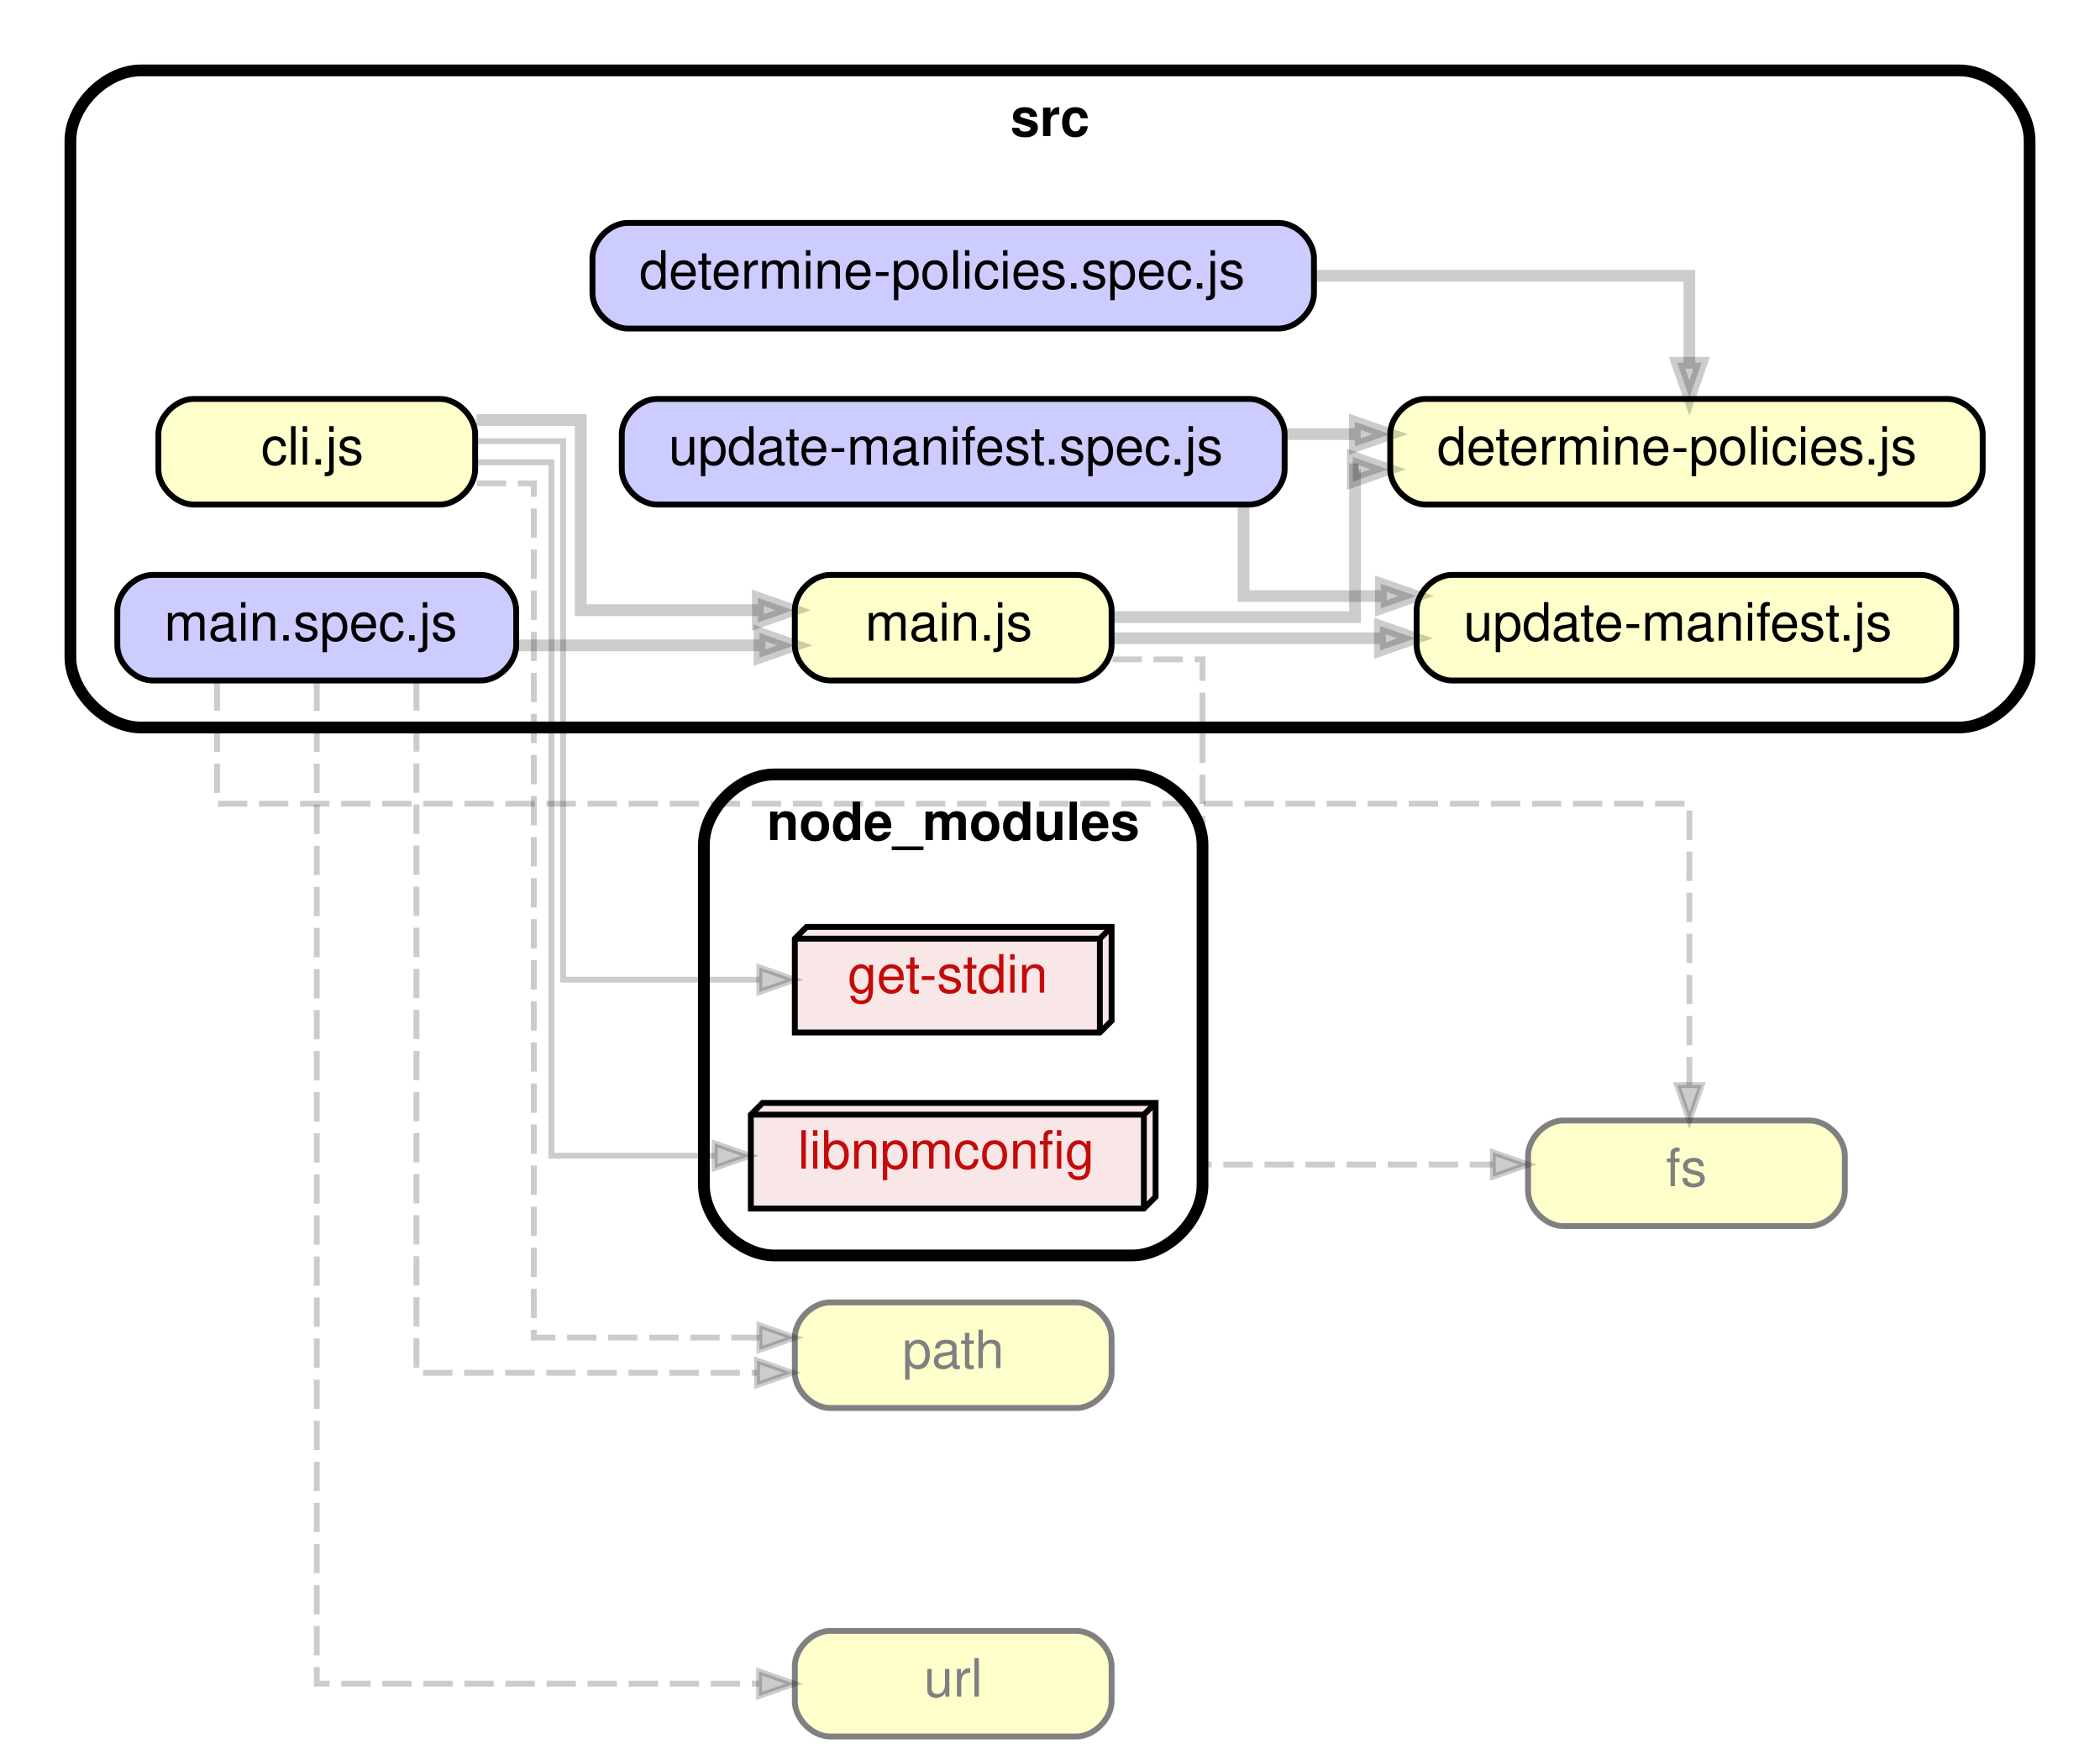
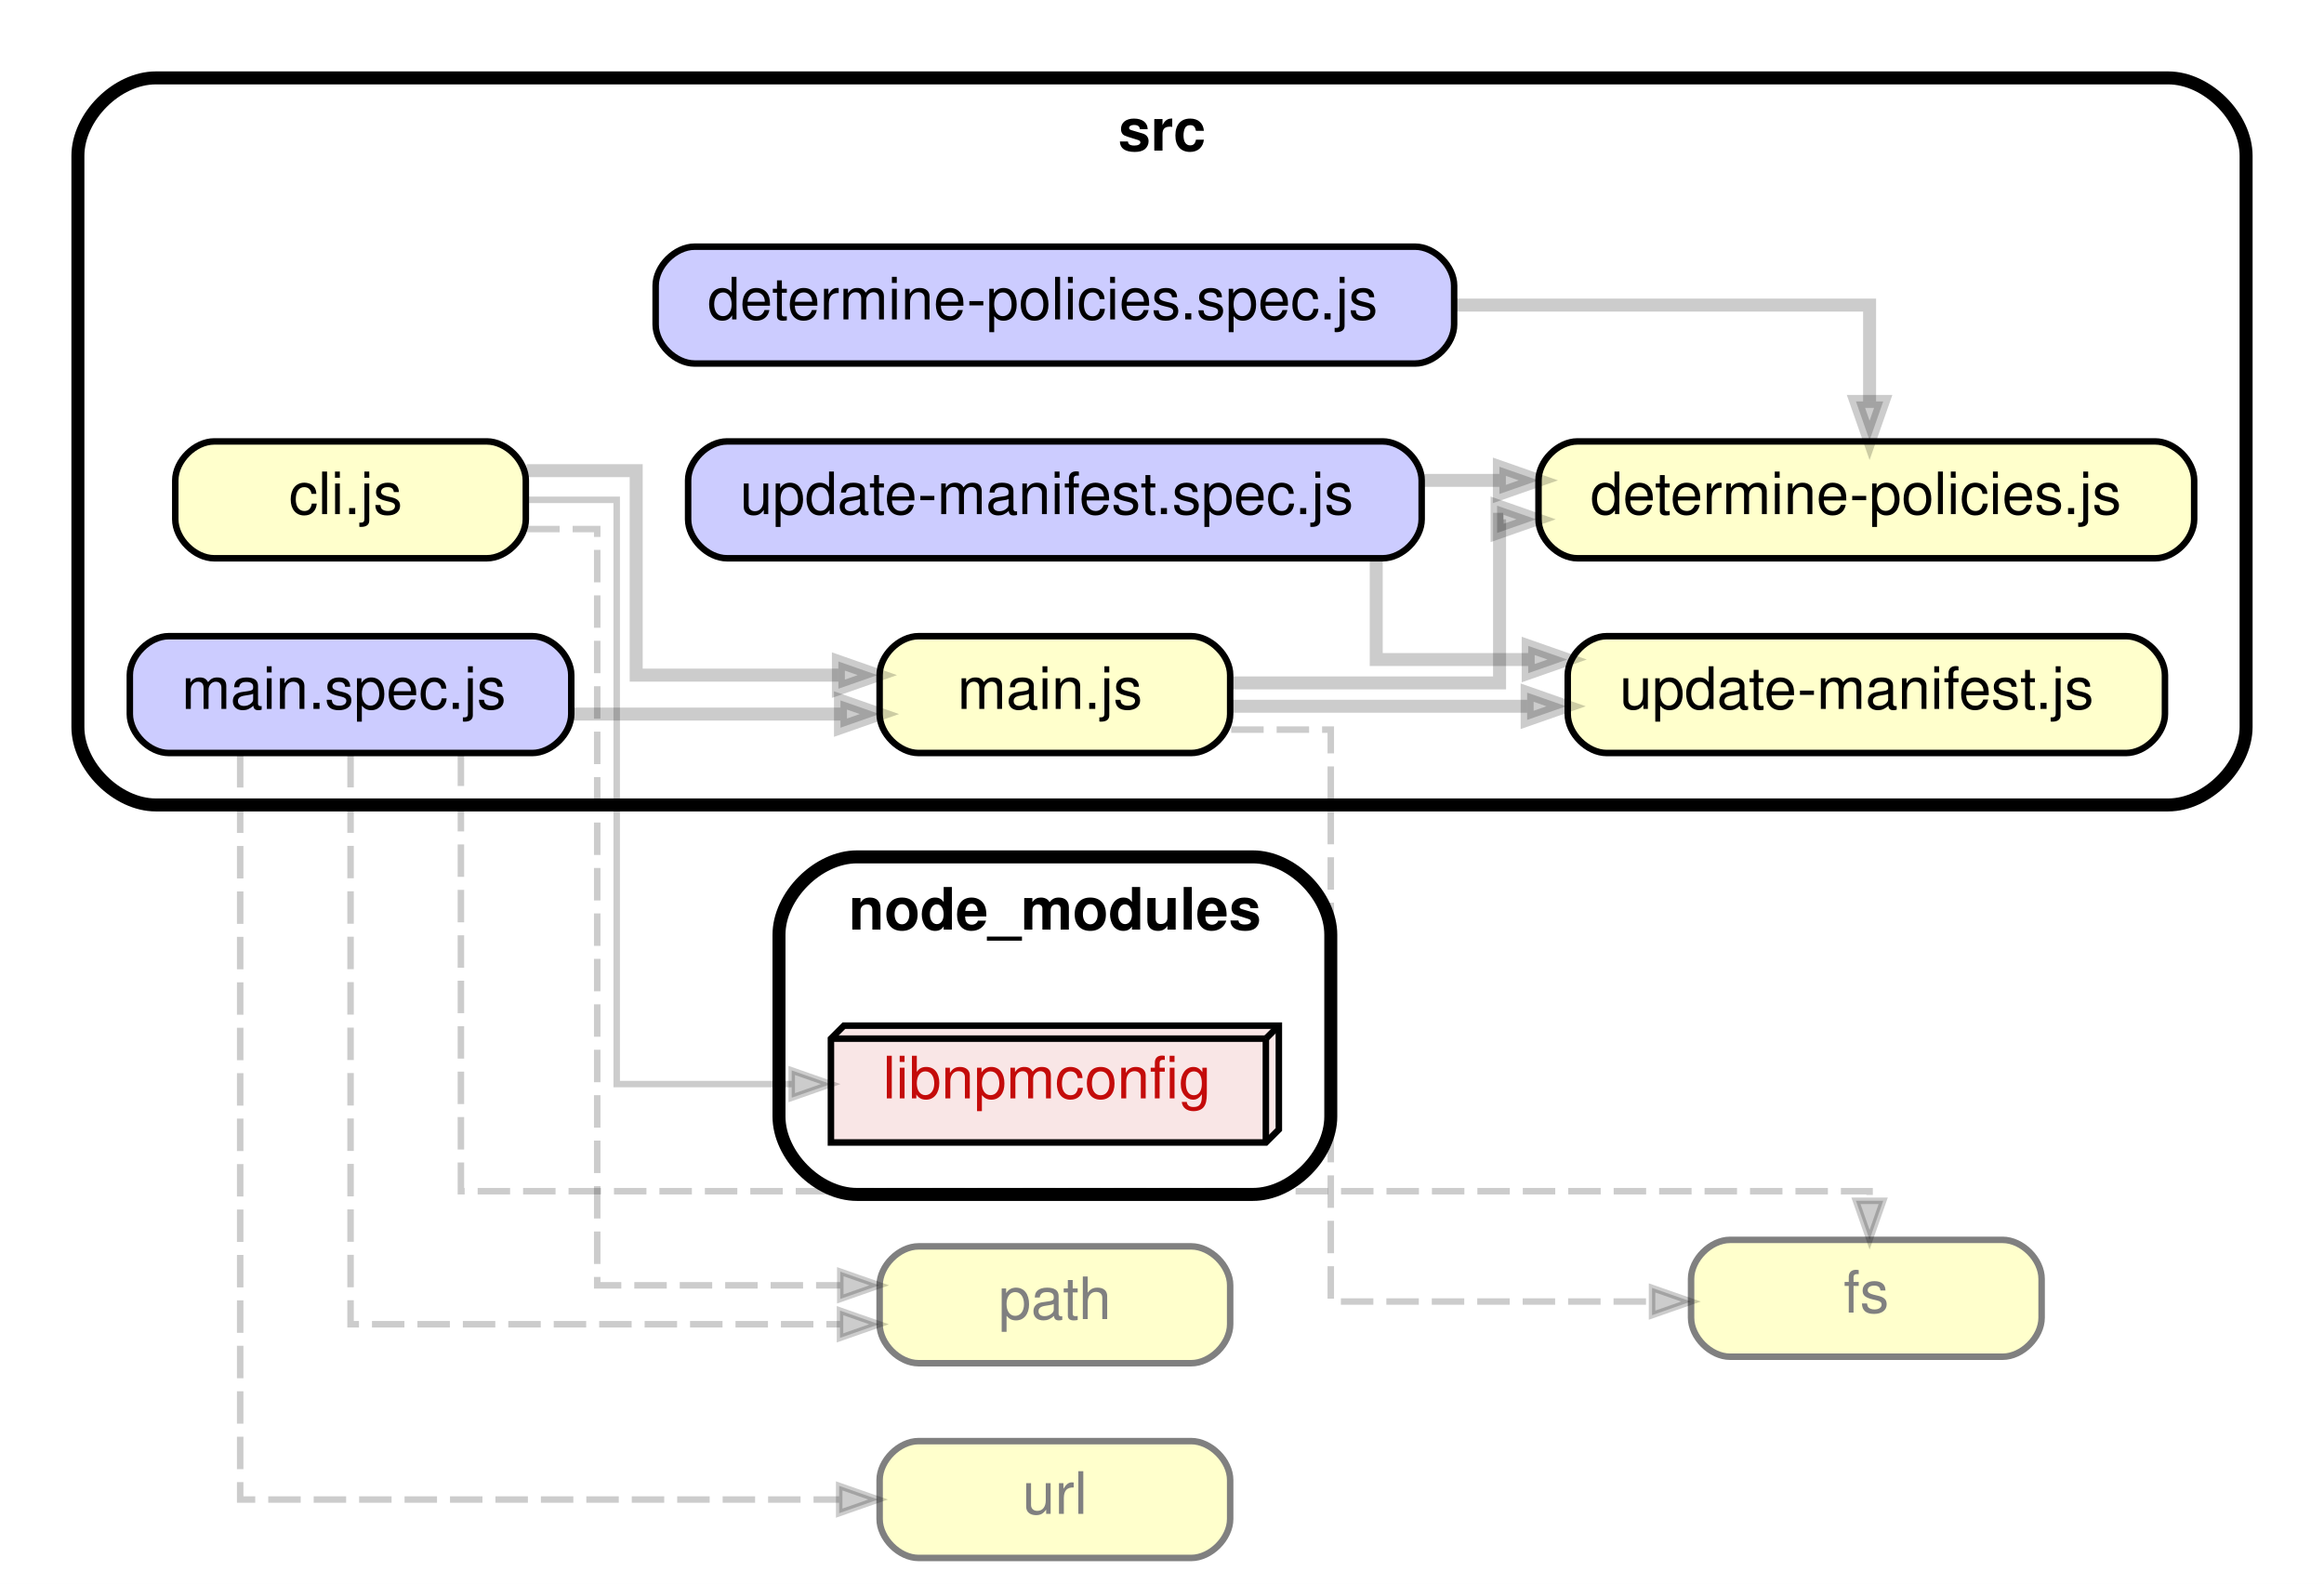
- <svg xmlns="http://www.w3.org/2000/svg" xmlns:xlink="http://www.w3.org/1999/xlink" width="358pt" height="300pt" viewBox="0.00 0.00 358.00 300.00">
-   <g id="graph0" class="graph" transform="scale(1 1) rotate(0) translate(4 296)">
-     <polygon fill="white" stroke="transparent" points="-4,4 -4,-296 354,-296 354,4 -4,4" />
+ <svg xmlns="http://www.w3.org/2000/svg" xmlns:xlink="http://www.w3.org/1999/xlink" width="358pt" height="244pt" viewBox="0.00 0.00 358.00 244.00">
+   <g id="graph0" class="graph" transform="scale(1 1) rotate(0) translate(4 240)">
+     <polygon fill="white" stroke="transparent" points="-4,4 -4,-240 354,-240 354,4 -4,4" />
    <g id="clust1" class="cluster">
-       <path fill="#ffffff" stroke="black" stroke-width="2" d="M128,-82C128,-82 189,-82 189,-82 195,-82 201,-88 201,-94 201,-94 201,-152 201,-152 201,-158 195,-164 189,-164 189,-164 128,-164 128,-164 122,-164 116,-158 116,-152 116,-152 116,-94 116,-94 116,-88 122,-82 128,-82" />
-       <text text-anchor="middle" x="158.5" y="-152.8" font-family="Helvetica,sans-Serif" font-weight="bold" font-size="9.00">node_modules</text>
+       <path fill="#ffffff" stroke="black" stroke-width="2" d="M128,-56C128,-56 189,-56 189,-56 195,-56 201,-62 201,-68 201,-68 201,-96 201,-96 201,-102 195,-108 189,-108 189,-108 128,-108 128,-108 122,-108 116,-102 116,-96 116,-96 116,-68 116,-68 116,-62 122,-56 128,-56" />
+       <text text-anchor="middle" x="158.5" y="-96.8" font-family="Helvetica,sans-Serif" font-weight="bold" font-size="9.00">node_modules</text>
    </g>
    <g id="clust2" class="cluster">
-       <path fill="#ffffff" stroke="black" stroke-width="2" d="M20,-172C20,-172 330,-172 330,-172 336,-172 342,-178 342,-184 342,-184 342,-272 342,-272 342,-278 336,-284 330,-284 330,-284 20,-284 20,-284 14,-284 8,-278 8,-272 8,-272 8,-184 8,-184 8,-178 14,-172 20,-172" />
-       <text text-anchor="middle" x="175" y="-272.8" font-family="Helvetica,sans-Serif" font-weight="bold" font-size="9.00">src</text>
+       <path fill="#ffffff" stroke="black" stroke-width="2" d="M20,-116C20,-116 330,-116 330,-116 336,-116 342,-122 342,-128 342,-128 342,-216 342,-216 342,-222 336,-228 330,-228 330,-228 20,-228 20,-228 14,-228 8,-222 8,-216 8,-216 8,-128 8,-128 8,-122 14,-116 20,-116" />
+       <text text-anchor="middle" x="175" y="-216.8" font-family="Helvetica,sans-Serif" font-weight="bold" font-size="9.00">src</text>
    </g>
    <g id="node1" class="node">
      <g id="a_node1">
        <a xlink:title="fs">
-           <path fill="#ffffcc" stroke="grey" d="M304.5,-105C304.5,-105 262.5,-105 262.5,-105 259.5,-105 256.5,-102 256.5,-99 256.5,-99 256.5,-93 256.5,-93 256.5,-90 259.5,-87 262.5,-87 262.5,-87 304.5,-87 304.5,-87 307.5,-87 310.5,-90 310.5,-93 310.5,-93 310.5,-99 310.5,-99 310.5,-102 307.5,-105 304.5,-105" />
-           <text text-anchor="middle" x="283.5" y="-93.8" font-family="Helvetica,sans-Serif" font-size="9.00" fill="grey">fs</text>
+           <path fill="#ffffcc" stroke="grey" d="M304.5,-49C304.5,-49 262.5,-49 262.5,-49 259.5,-49 256.5,-46 256.5,-43 256.5,-43 256.5,-37 256.5,-37 256.5,-34 259.5,-31 262.5,-31 262.5,-31 304.5,-31 304.5,-31 307.5,-31 310.5,-34 310.5,-37 310.5,-37 310.5,-43 310.5,-43 310.5,-46 307.5,-49 304.5,-49" />
+           <text text-anchor="middle" x="283.5" y="-37.8" font-family="Helvetica,sans-Serif" font-size="9.00" fill="grey">fs</text>
        </a>
      </g>
    </g>
    <g id="node2" class="node">
      <g id="a_node2">
-         <a xlink:href="https://github.com/sverweij/upem/blob/master/node_modules/get-stdin" xlink:title="get-stdin">
-           <polygon fill="#c40b0a" fill-opacity="0.102" stroke="black" points="185.5,-138 133.5,-138 131.5,-136 131.5,-120 183.5,-120 185.5,-122 185.5,-138" />
-           <polyline fill="none" stroke="black" points="183.5,-136 131.5,-136 " />
-           <polyline fill="none" stroke="black" points="183.5,-136 183.5,-120 " />
-           <polyline fill="none" stroke="black" points="183.5,-136 185.5,-138 " />
-           <text text-anchor="start" x="140.5" y="-126.8" font-family="Helvetica,sans-Serif" font-size="9.00" fill="#c40b0a">get-stdin</text>
+         <a xlink:href="https://github.com/sverweij/upem/blob/master/node_modules/libnpmconfig" xlink:title="libnpmconfig">
+           <polygon fill="#c40b0a" fill-opacity="0.102" stroke="black" points="193,-82 126,-82 124,-80 124,-64 191,-64 193,-66 193,-82" />
+           <polyline fill="none" stroke="black" points="191,-80 124,-80 " />
+           <polyline fill="none" stroke="black" points="191,-80 191,-64 " />
+           <polyline fill="none" stroke="black" points="191,-80 193,-82 " />
+           <text text-anchor="start" x="132" y="-70.8" font-family="Helvetica,sans-Serif" font-size="9.00" fill="#c40b0a">libnpmconfig</text>
        </a>
      </g>
    </g>
    <g id="node3" class="node">
      <g id="a_node3">
-         <a xlink:href="https://github.com/sverweij/upem/blob/master/node_modules/libnpmconfig" xlink:title="libnpmconfig">
-           <polygon fill="#c40b0a" fill-opacity="0.102" stroke="black" points="193,-108 126,-108 124,-106 124,-90 191,-90 193,-92 193,-108" />
-           <polyline fill="none" stroke="black" points="191,-106 124,-106 " />
-           <polyline fill="none" stroke="black" points="191,-106 191,-90 " />
-           <polyline fill="none" stroke="black" points="191,-106 193,-108 " />
-           <text text-anchor="start" x="132" y="-96.8" font-family="Helvetica,sans-Serif" font-size="9.00" fill="#c40b0a">libnpmconfig</text>
+         <a xlink:title="path">
+           <path fill="#ffffcc" stroke="grey" d="M179.5,-48C179.5,-48 137.5,-48 137.5,-48 134.5,-48 131.5,-45 131.5,-42 131.5,-42 131.5,-36 131.5,-36 131.5,-33 134.5,-30 137.5,-30 137.5,-30 179.5,-30 179.5,-30 182.5,-30 185.5,-33 185.5,-36 185.5,-36 185.5,-42 185.5,-42 185.5,-45 182.5,-48 179.5,-48" />
+           <text text-anchor="middle" x="158.5" y="-36.8" font-family="Helvetica,sans-Serif" font-size="9.00" fill="grey">path</text>
        </a>
      </g>
    </g>
    <g id="node4" class="node">
      <g id="a_node4">
-         <a xlink:title="path">
-           <path fill="#ffffcc" stroke="grey" d="M179.5,-74C179.5,-74 137.5,-74 137.5,-74 134.5,-74 131.5,-71 131.5,-68 131.5,-68 131.5,-62 131.5,-62 131.5,-59 134.5,-56 137.5,-56 137.5,-56 179.5,-56 179.5,-56 182.5,-56 185.5,-59 185.5,-62 185.5,-62 185.5,-68 185.5,-68 185.5,-71 182.5,-74 179.5,-74" />
-           <text text-anchor="middle" x="158.5" y="-62.8" font-family="Helvetica,sans-Serif" font-size="9.00" fill="grey">path</text>
-         </a>
-       </g>
-     </g>
-     <g id="node5" class="node">
-       <g id="a_node5">
        <a xlink:href="https://github.com/sverweij/upem/blob/master/src/cli.js" xlink:title="cli.js">
-           <path fill="#ffffcc" stroke="black" d="M71,-228C71,-228 29,-228 29,-228 26,-228 23,-225 23,-222 23,-222 23,-216 23,-216 23,-213 26,-210 29,-210 29,-210 71,-210 71,-210 74,-210 77,-213 77,-216 77,-216 77,-222 77,-222 77,-225 74,-228 71,-228" />
-           <text text-anchor="start" x="40.5" y="-216.8" font-family="Helvetica,sans-Serif" font-size="9.00">cli.js</text>
+           <path fill="#ffffcc" stroke="black" d="M71,-172C71,-172 29,-172 29,-172 26,-172 23,-169 23,-166 23,-166 23,-160 23,-160 23,-157 26,-154 29,-154 29,-154 71,-154 71,-154 74,-154 77,-157 77,-160 77,-160 77,-166 77,-166 77,-169 74,-172 71,-172" />
+           <text text-anchor="start" x="40.5" y="-160.8" font-family="Helvetica,sans-Serif" font-size="9.00">cli.js</text>
        </a>
      </g>
    </g>
    <g id="edge2" class="edge">
-       <path fill="none" stroke="#000000" stroke-opacity="0.2" d="M77.31,-220.8C85.33,-220.8 92,-220.8 92,-220.8 92,-220.8 92,-129 92,-129 92,-129 125.45,-129 125.45,-129" />
-       <polygon fill="#000000" fill-opacity="0.2" stroke="#000000" stroke-opacity="0.2" points="125.45,-131.1 131.45,-129 125.45,-126.9 125.45,-131.1" />
+       <path fill="none" stroke="#000000" stroke-opacity="0.2" d="M77.12,-163C84.74,-163 91,-163 91,-163 91,-163 91,-73 91,-73 91,-73 117.96,-73 117.96,-73" />
+       <polygon fill="#000000" fill-opacity="0.2" stroke="#000000" stroke-opacity="0.2" points="117.96,-75.1 123.96,-73 117.96,-70.9 117.96,-75.1" />
    </g>
    <g id="edge3" class="edge">
-       <path fill="none" stroke="#000000" stroke-opacity="0.2" d="M77.34,-217.2C84.38,-217.2 90,-217.2 90,-217.2 90,-217.2 90,-99 90,-99 90,-99 117.85,-99 117.85,-99" />
-       <polygon fill="#000000" fill-opacity="0.2" stroke="#000000" stroke-opacity="0.2" points="117.85,-101.1 123.85,-99 117.85,-96.9 117.85,-101.1" />
+       <path fill="none" stroke="#000000" stroke-dasharray="5,2" stroke-opacity="0.2" d="M77.21,-158.5C83.3,-158.5 88,-158.5 88,-158.5 88,-158.5 88,-42 88,-42 88,-42 125.44,-42 125.44,-42" />
+       <polygon fill="#000000" fill-opacity="0.2" stroke="#000000" stroke-opacity="0.2" points="125.44,-44.1 131.44,-42 125.44,-39.9 125.44,-44.1" />
    </g>
-     <g id="edge4" class="edge">
-       <path fill="none" stroke="#000000" stroke-dasharray="5,2" stroke-opacity="0.2" d="M77.28,-213.6C82.82,-213.6 87,-213.6 87,-213.6 87,-213.6 87,-68 87,-68 87,-68 125.47,-68 125.47,-68" />
-       <polygon fill="#000000" fill-opacity="0.2" stroke="#000000" stroke-opacity="0.2" points="125.47,-70.1 131.47,-68 125.47,-65.9 125.47,-70.1" />
-     </g>
-     <g id="node6" class="node">
-       <g id="a_node6">
+     <g id="node5" class="node">
+       <g id="a_node5">
        <a xlink:href="https://github.com/sverweij/upem/blob/master/src/main.js" xlink:title="main.js">
-           <path fill="#ffffcc" stroke="black" d="M179.5,-198C179.5,-198 137.5,-198 137.5,-198 134.5,-198 131.5,-195 131.5,-192 131.5,-192 131.5,-186 131.5,-186 131.5,-183 134.5,-180 137.5,-180 137.5,-180 179.5,-180 179.5,-180 182.5,-180 185.5,-183 185.5,-186 185.5,-186 185.5,-192 185.5,-192 185.5,-195 182.5,-198 179.5,-198" />
-           <text text-anchor="start" x="143.5" y="-186.8" font-family="Helvetica,sans-Serif" font-size="9.00">main.js</text>
+           <path fill="#ffffcc" stroke="black" d="M179.5,-142C179.5,-142 137.5,-142 137.5,-142 134.5,-142 131.5,-139 131.5,-136 131.5,-136 131.5,-130 131.5,-130 131.5,-127 134.5,-124 137.5,-124 137.5,-124 179.5,-124 179.5,-124 182.5,-124 185.5,-127 185.5,-130 185.5,-130 185.5,-136 185.5,-136 185.5,-139 182.5,-142 179.5,-142" />
+           <text text-anchor="start" x="143.5" y="-130.8" font-family="Helvetica,sans-Serif" font-size="9.00">main.js</text>
        </a>
      </g>
    </g>
    <g id="edge1" class="edge">
-       <path fill="none" stroke="#000000" stroke-width="2" stroke-opacity="0.2" d="M77.21,-224.4C86.69,-224.4 95,-224.4 95,-224.4 95,-224.4 95,-192 95,-192 95,-192 125.2,-192 125.2,-192" />
-       <polygon fill="#000000" fill-opacity="0.2" stroke="#000000" stroke-width="2" stroke-opacity="0.2" points="125.2,-194.1 131.2,-192 125.2,-189.9 125.2,-194.1" />
+       <path fill="none" stroke="#000000" stroke-width="2" stroke-opacity="0.2" d="M77.11,-167.5C86.17,-167.5 94,-167.5 94,-167.5 94,-167.5 94,-136 94,-136 94,-136 125.15,-136 125.15,-136" />
+       <polygon fill="#000000" fill-opacity="0.2" stroke="#000000" stroke-width="2" stroke-opacity="0.2" points="125.15,-138.1 131.15,-136 125.15,-133.9 125.15,-138.1" />
    </g>
-     <g id="edge8" class="edge">
-       <path fill="none" stroke="#000000" stroke-dasharray="5,2" stroke-opacity="0.2" d="M185.66,-183.6C193.99,-183.6 201,-183.6 201,-183.6 201,-183.6 201,-97.5 201,-97.5 201,-97.5 250.49,-97.5 250.49,-97.5" />
-       <polygon fill="#000000" fill-opacity="0.2" stroke="#000000" stroke-opacity="0.2" points="250.49,-99.6 256.49,-97.5 250.49,-95.4 250.49,-99.6" />
+     <g id="edge7" class="edge">
+       <path fill="none" stroke="#000000" stroke-dasharray="5,2" stroke-opacity="0.2" d="M185.66,-127.6C193.99,-127.6 201,-127.6 201,-127.6 201,-127.6 201,-39.5 201,-39.5 201,-39.5 250.49,-39.5 250.49,-39.5" />
+       <polygon fill="#000000" fill-opacity="0.2" stroke="#000000" stroke-opacity="0.2" points="250.49,-41.6 256.49,-39.5 250.49,-37.4 250.49,-41.6" />
    </g>
-     <g id="node7" class="node">
-       <g id="a_node7">
+     <g id="node6" class="node">
+       <g id="a_node6">
        <a xlink:href="https://github.com/sverweij/upem/blob/master/src/determine-policies.js" xlink:title="determine-policies.js">
-           <path fill="#ffffcc" stroke="black" d="M328,-228C328,-228 239,-228 239,-228 236,-228 233,-225 233,-222 233,-222 233,-216 233,-216 233,-213 236,-210 239,-210 239,-210 328,-210 328,-210 331,-210 334,-213 334,-216 334,-216 334,-222 334,-222 334,-225 331,-228 328,-228" />
-           <text text-anchor="start" x="241" y="-216.8" font-family="Helvetica,sans-Serif" font-size="9.00">determine-policies.js</text>
+           <path fill="#ffffcc" stroke="black" d="M328,-172C328,-172 239,-172 239,-172 236,-172 233,-169 233,-166 233,-166 233,-160 233,-160 233,-157 236,-154 239,-154 239,-154 328,-154 328,-154 331,-154 334,-157 334,-160 334,-160 334,-166 334,-166 334,-169 331,-172 328,-172" />
+           <text text-anchor="start" x="241" y="-160.8" font-family="Helvetica,sans-Serif" font-size="9.00">determine-policies.js</text>
+         </a>
+       </g>
+     </g>
+     <g id="edge5" class="edge">
+       <path fill="none" stroke="#000000" stroke-width="2" stroke-opacity="0.2" d="M185.57,-134.8C204.72,-134.8 227,-134.8 227,-134.8 227,-134.8 227,-160 227,-160 227,-160 227.56,-160 227.56,-160" />
+       <polygon fill="#000000" fill-opacity="0.2" stroke="#000000" stroke-width="2" stroke-opacity="0.2" points="226.62,-162.1 232.62,-160 226.62,-157.9 226.62,-162.1" />
+     </g>
+     <g id="node8" class="node">
+       <g id="a_node8">
+         <a xlink:href="https://github.com/sverweij/upem/blob/master/src/update-manifest.js" xlink:title="update-manifest.js">
+           <path fill="#ffffcc" stroke="black" d="M323.5,-142C323.5,-142 243.5,-142 243.5,-142 240.5,-142 237.5,-139 237.5,-136 237.5,-136 237.5,-130 237.5,-130 237.5,-127 240.5,-124 243.5,-124 243.5,-124 323.5,-124 323.5,-124 326.5,-124 329.5,-127 329.5,-130 329.5,-130 329.5,-136 329.5,-136 329.5,-139 326.5,-142 323.5,-142" />
+           <text text-anchor="start" x="245.5" y="-130.8" font-family="Helvetica,sans-Serif" font-size="9.00">update-manifest.js</text>
        </a>
      </g>
    </g>
    <g id="edge6" class="edge">
-       <path fill="none" stroke="#000000" stroke-width="2" stroke-opacity="0.2" d="M185.57,-190.8C204.72,-190.8 227,-190.8 227,-190.8 227,-190.8 227,-216 227,-216 227,-216 227.56,-216 227.56,-216" />
-       <polygon fill="#000000" fill-opacity="0.2" stroke="#000000" stroke-width="2" stroke-opacity="0.2" points="226.62,-218.1 232.62,-216 226.62,-213.9 226.62,-218.1" />
+       <path fill="none" stroke="#000000" stroke-width="2" stroke-opacity="0.2" d="M185.62,-131.2C185.62,-131.2 231.25,-131.2 231.25,-131.2" />
+       <polygon fill="#000000" fill-opacity="0.2" stroke="#000000" stroke-width="2" stroke-opacity="0.2" points="231.25,-133.3 237.25,-131.2 231.25,-129.1 231.25,-133.3" />
+     </g>
+     <g id="node7" class="node">
+       <g id="a_node7">
+         <a xlink:href="https://github.com/sverweij/upem/blob/master/src/determine-policies.spec.js" xlink:title="determine-policies.spec.js">
+           <path fill="#ccccff" stroke="black" d="M214,-202C214,-202 103,-202 103,-202 100,-202 97,-199 97,-196 97,-196 97,-190 97,-190 97,-187 100,-184 103,-184 103,-184 214,-184 214,-184 217,-184 220,-187 220,-190 220,-190 220,-196 220,-196 220,-199 217,-202 214,-202" />
+           <text text-anchor="start" x="105" y="-190.8" font-family="Helvetica,sans-Serif" font-size="9.00">determine-policies.spec.js</text>
+         </a>
+       </g>
+     </g>
+     <g id="edge4" class="edge">
+       <path fill="none" stroke="#000000" stroke-width="2" stroke-opacity="0.2" d="M220.15,-193C251.89,-193 284,-193 284,-193 284,-193 284,-178.16 284,-178.16" />
+       <polygon fill="#000000" fill-opacity="0.2" stroke="#000000" stroke-width="2" stroke-opacity="0.2" points="286.1,-178.16 284,-172.16 281.9,-178.16 286.1,-178.16" />
    </g>
    <g id="node9" class="node">
      <g id="a_node9">
-         <a xlink:href="https://github.com/sverweij/upem/blob/master/src/update-manifest.js" xlink:title="update-manifest.js">
-           <path fill="#ffffcc" stroke="black" d="M323.5,-198C323.5,-198 243.5,-198 243.5,-198 240.5,-198 237.5,-195 237.5,-192 237.5,-192 237.5,-186 237.5,-186 237.5,-183 240.5,-180 243.5,-180 243.5,-180 323.5,-180 323.5,-180 326.5,-180 329.5,-183 329.5,-186 329.5,-186 329.5,-192 329.5,-192 329.5,-195 326.5,-198 323.5,-198" />
-           <text text-anchor="start" x="245.5" y="-186.8" font-family="Helvetica,sans-Serif" font-size="9.00">update-manifest.js</text>
+         <a xlink:href="https://github.com/sverweij/upem/blob/master/src/main.spec.js" xlink:title="main.spec.js">
+           <path fill="#ccccff" stroke="black" d="M78,-142C78,-142 22,-142 22,-142 19,-142 16,-139 16,-136 16,-136 16,-130 16,-130 16,-127 19,-124 22,-124 22,-124 78,-124 78,-124 81,-124 84,-127 84,-130 84,-130 84,-136 84,-136 84,-139 81,-142 78,-142" />
+           <text text-anchor="start" x="24" y="-130.8" font-family="Helvetica,sans-Serif" font-size="9.00">main.spec.js</text>
        </a>
      </g>
    </g>
-     <g id="edge7" class="edge">
-       <path fill="none" stroke="#000000" stroke-width="2" stroke-opacity="0.2" d="M185.62,-187.2C185.62,-187.2 231.25,-187.2 231.25,-187.2" />
-       <polygon fill="#000000" fill-opacity="0.2" stroke="#000000" stroke-width="2" stroke-opacity="0.2" points="231.25,-189.3 237.25,-187.2 231.25,-185.1 231.25,-189.3" />
+     <g id="edge9" class="edge">
+       <path fill="none" stroke="#000000" stroke-dasharray="5,2" stroke-opacity="0.2" d="M67,-123.92C67,-103.66 67,-56.5 67,-56.5 67,-56.5 284,-56.5 284,-56.5 284,-56.5 284,-55.02 284,-55.02" />
+       <polygon fill="#000000" fill-opacity="0.2" stroke="#000000" stroke-opacity="0.2" points="286.1,-55.02 284,-49.02 281.9,-55.02 286.1,-55.02" />
    </g>
-     <g id="node8" class="node">
-       <g id="a_node8">
-         <a xlink:href="https://github.com/sverweij/upem/blob/master/src/determine-policies.spec.js" xlink:title="determine-policies.spec.js">
-           <path fill="#ccccff" stroke="black" d="M214,-258C214,-258 103,-258 103,-258 100,-258 97,-255 97,-252 97,-252 97,-246 97,-246 97,-243 100,-240 103,-240 103,-240 214,-240 214,-240 217,-240 220,-243 220,-246 220,-246 220,-252 220,-252 220,-255 217,-258 214,-258" />
-           <text text-anchor="start" x="105" y="-246.8" font-family="Helvetica,sans-Serif" font-size="9.00">determine-policies.spec.js</text>
-         </a>
-       </g>
+     <g id="edge10" class="edge">
+       <path fill="none" stroke="#000000" stroke-dasharray="5,2" stroke-opacity="0.2" d="M50,-123.7C50,-99.42 50,-36 50,-36 50,-36 125.4,-36 125.4,-36" />
+       <polygon fill="#000000" fill-opacity="0.2" stroke="#000000" stroke-opacity="0.2" points="125.4,-38.1 131.4,-36 125.4,-33.9 125.4,-38.1" />
    </g>
-     <g id="edge5" class="edge">
-       <path fill="none" stroke="#000000" stroke-width="2" stroke-opacity="0.2" d="M220.15,-249C251.89,-249 284,-249 284,-249 284,-249 284,-234.16 284,-234.16" />
-       <polygon fill="#000000" fill-opacity="0.2" stroke="#000000" stroke-width="2" stroke-opacity="0.2" points="286.1,-234.16 284,-228.16 281.9,-234.16 286.1,-234.16" />
+     <g id="edge8" class="edge">
+       <path fill="none" stroke="#000000" stroke-width="2" stroke-opacity="0.2" d="M84.03,-130C84.03,-130 125.47,-130 125.47,-130" />
+       <polygon fill="#000000" fill-opacity="0.2" stroke="#000000" stroke-width="2" stroke-opacity="0.2" points="125.47,-132.1 131.47,-130 125.47,-127.9 125.47,-132.1" />
    </g>
    <g id="node10" class="node">
      <g id="a_node10">
-         <a xlink:href="https://github.com/sverweij/upem/blob/master/src/main.spec.js" xlink:title="main.spec.js">
-           <path fill="#ccccff" stroke="black" d="M78,-198C78,-198 22,-198 22,-198 19,-198 16,-195 16,-192 16,-192 16,-186 16,-186 16,-183 19,-180 22,-180 22,-180 78,-180 78,-180 81,-180 84,-183 84,-186 84,-186 84,-192 84,-192 84,-195 81,-198 78,-198" />
-           <text text-anchor="start" x="24" y="-186.8" font-family="Helvetica,sans-Serif" font-size="9.00">main.spec.js</text>
-         </a>
-       </g>
-     </g>
-     <g id="edge10" class="edge">
-       <path fill="none" stroke="#000000" stroke-dasharray="5,2" stroke-opacity="0.2" d="M33,-179.84C33,-171.01 33,-159 33,-159 33,-159 284,-159 284,-159 284,-159 284,-111.03 284,-111.03" />
-       <polygon fill="#000000" fill-opacity="0.2" stroke="#000000" stroke-opacity="0.2" points="286.1,-111.03 284,-105.03 281.9,-111.03 286.1,-111.03" />
-     </g>
-     <g id="edge11" class="edge">
-       <path fill="none" stroke="#000000" stroke-dasharray="5,2" stroke-opacity="0.2" d="M67,-179.87C67,-150.75 67,-62 67,-62 67,-62 125.05,-62 125.05,-62" />
-       <polygon fill="#000000" fill-opacity="0.2" stroke="#000000" stroke-opacity="0.2" points="125.05,-64.1 131.05,-62 125.05,-59.9 125.05,-64.1" />
-     </g>
-     <g id="edge9" class="edge">
-       <path fill="none" stroke="#000000" stroke-width="2" stroke-opacity="0.2" d="M84.03,-186C84.03,-186 125.47,-186 125.47,-186" />
-       <polygon fill="#000000" fill-opacity="0.2" stroke="#000000" stroke-width="2" stroke-opacity="0.2" points="125.47,-188.1 131.47,-186 125.47,-183.9 125.47,-188.1" />
-     </g>
-     <g id="node11" class="node">
-       <g id="a_node11">
        <a xlink:title="url">
          <path fill="#ffffcc" stroke="grey" d="M179.5,-18C179.5,-18 137.5,-18 137.5,-18 134.5,-18 131.5,-15 131.5,-12 131.5,-12 131.5,-6 131.5,-6 131.5,-3 134.5,0 137.5,0 137.5,0 179.5,0 179.5,0 182.5,0 185.5,-3 185.5,-6 185.5,-6 185.5,-12 185.5,-12 185.5,-15 182.5,-18 179.5,-18" />
          <text text-anchor="middle" x="158.5" y="-6.8" font-family="Helvetica,sans-Serif" font-size="9.00" fill="grey">url</text>
        </a>
      </g>
    </g>
-     <g id="edge12" class="edge">
-       <path fill="none" stroke="#000000" stroke-dasharray="5,2" stroke-opacity="0.2" d="M50,-179.83C50,-143.15 50,-9 50,-9 50,-9 125.4,-9 125.4,-9" />
-       <polygon fill="#000000" fill-opacity="0.2" stroke="#000000" stroke-opacity="0.2" points="125.4,-11.1 131.4,-9 125.4,-6.9 125.4,-11.1" />
+     <g id="edge11" class="edge">
+       <path fill="none" stroke="#000000" stroke-dasharray="5,2" stroke-opacity="0.2" d="M33,-123.68C33,-94.84 33,-9 33,-9 33,-9 125.27,-9 125.27,-9" />
+       <polygon fill="#000000" fill-opacity="0.2" stroke="#000000" stroke-opacity="0.2" points="125.27,-11.1 131.27,-9 125.27,-6.9 125.27,-11.1" />
    </g>
-     <g id="node12" class="node">
-       <g id="a_node12">
+     <g id="node11" class="node">
+       <g id="a_node11">
        <a xlink:href="https://github.com/sverweij/upem/blob/master/src/update-manifest.spec.js" xlink:title="update-manifest.spec.js">
-           <path fill="#ccccff" stroke="black" d="M209,-228C209,-228 108,-228 108,-228 105,-228 102,-225 102,-222 102,-222 102,-216 102,-216 102,-213 105,-210 108,-210 108,-210 209,-210 209,-210 212,-210 215,-213 215,-216 215,-216 215,-222 215,-222 215,-225 212,-228 209,-228" />
-           <text text-anchor="start" x="110" y="-216.8" font-family="Helvetica,sans-Serif" font-size="9.00">update-manifest.spec.js</text>
+           <path fill="#ccccff" stroke="black" d="M209,-172C209,-172 108,-172 108,-172 105,-172 102,-169 102,-166 102,-166 102,-160 102,-160 102,-157 105,-154 108,-154 108,-154 209,-154 209,-154 212,-154 215,-157 215,-160 215,-160 215,-166 215,-166 215,-169 212,-172 209,-172" />
+           <text text-anchor="start" x="110" y="-160.8" font-family="Helvetica,sans-Serif" font-size="9.00">update-manifest.spec.js</text>
        </a>
      </g>
    </g>
+     <g id="edge12" class="edge">
+       <path fill="none" stroke="#000000" stroke-width="2" stroke-opacity="0.2" d="M215.15,-166C215.15,-166 226.97,-166 226.97,-166" />
+       <polygon fill="#000000" fill-opacity="0.2" stroke="#000000" stroke-width="2" stroke-opacity="0.2" points="226.97,-168.1 232.97,-166 226.97,-163.9 226.97,-168.1" />
+     </g>
    <g id="edge13" class="edge">
-       <path fill="none" stroke="#000000" stroke-width="2" stroke-opacity="0.2" d="M215.15,-222C215.15,-222 226.97,-222 226.97,-222" />
-       <polygon fill="#000000" fill-opacity="0.2" stroke="#000000" stroke-width="2" stroke-opacity="0.2" points="226.97,-224.1 232.97,-222 226.97,-219.9 226.97,-224.1" />
-     </g>
-     <g id="edge14" class="edge">
-       <path fill="none" stroke="#000000" stroke-width="2" stroke-opacity="0.2" d="M208,-209.84C208,-202.85 208,-194.4 208,-194.4 208,-194.4 231.41,-194.4 231.41,-194.4" />
-       <polygon fill="#000000" fill-opacity="0.2" stroke="#000000" stroke-width="2" stroke-opacity="0.2" points="231.41,-196.5 237.41,-194.4 231.41,-192.3 231.41,-196.5" />
+       <path fill="none" stroke="#000000" stroke-width="2" stroke-opacity="0.2" d="M208,-153.84C208,-146.85 208,-138.4 208,-138.4 208,-138.4 231.41,-138.4 231.41,-138.4" />
+       <polygon fill="#000000" fill-opacity="0.2" stroke="#000000" stroke-width="2" stroke-opacity="0.2" points="231.41,-140.5 237.41,-138.4 231.41,-136.3 231.41,-140.5" />
    </g>
  </g>
</svg>
